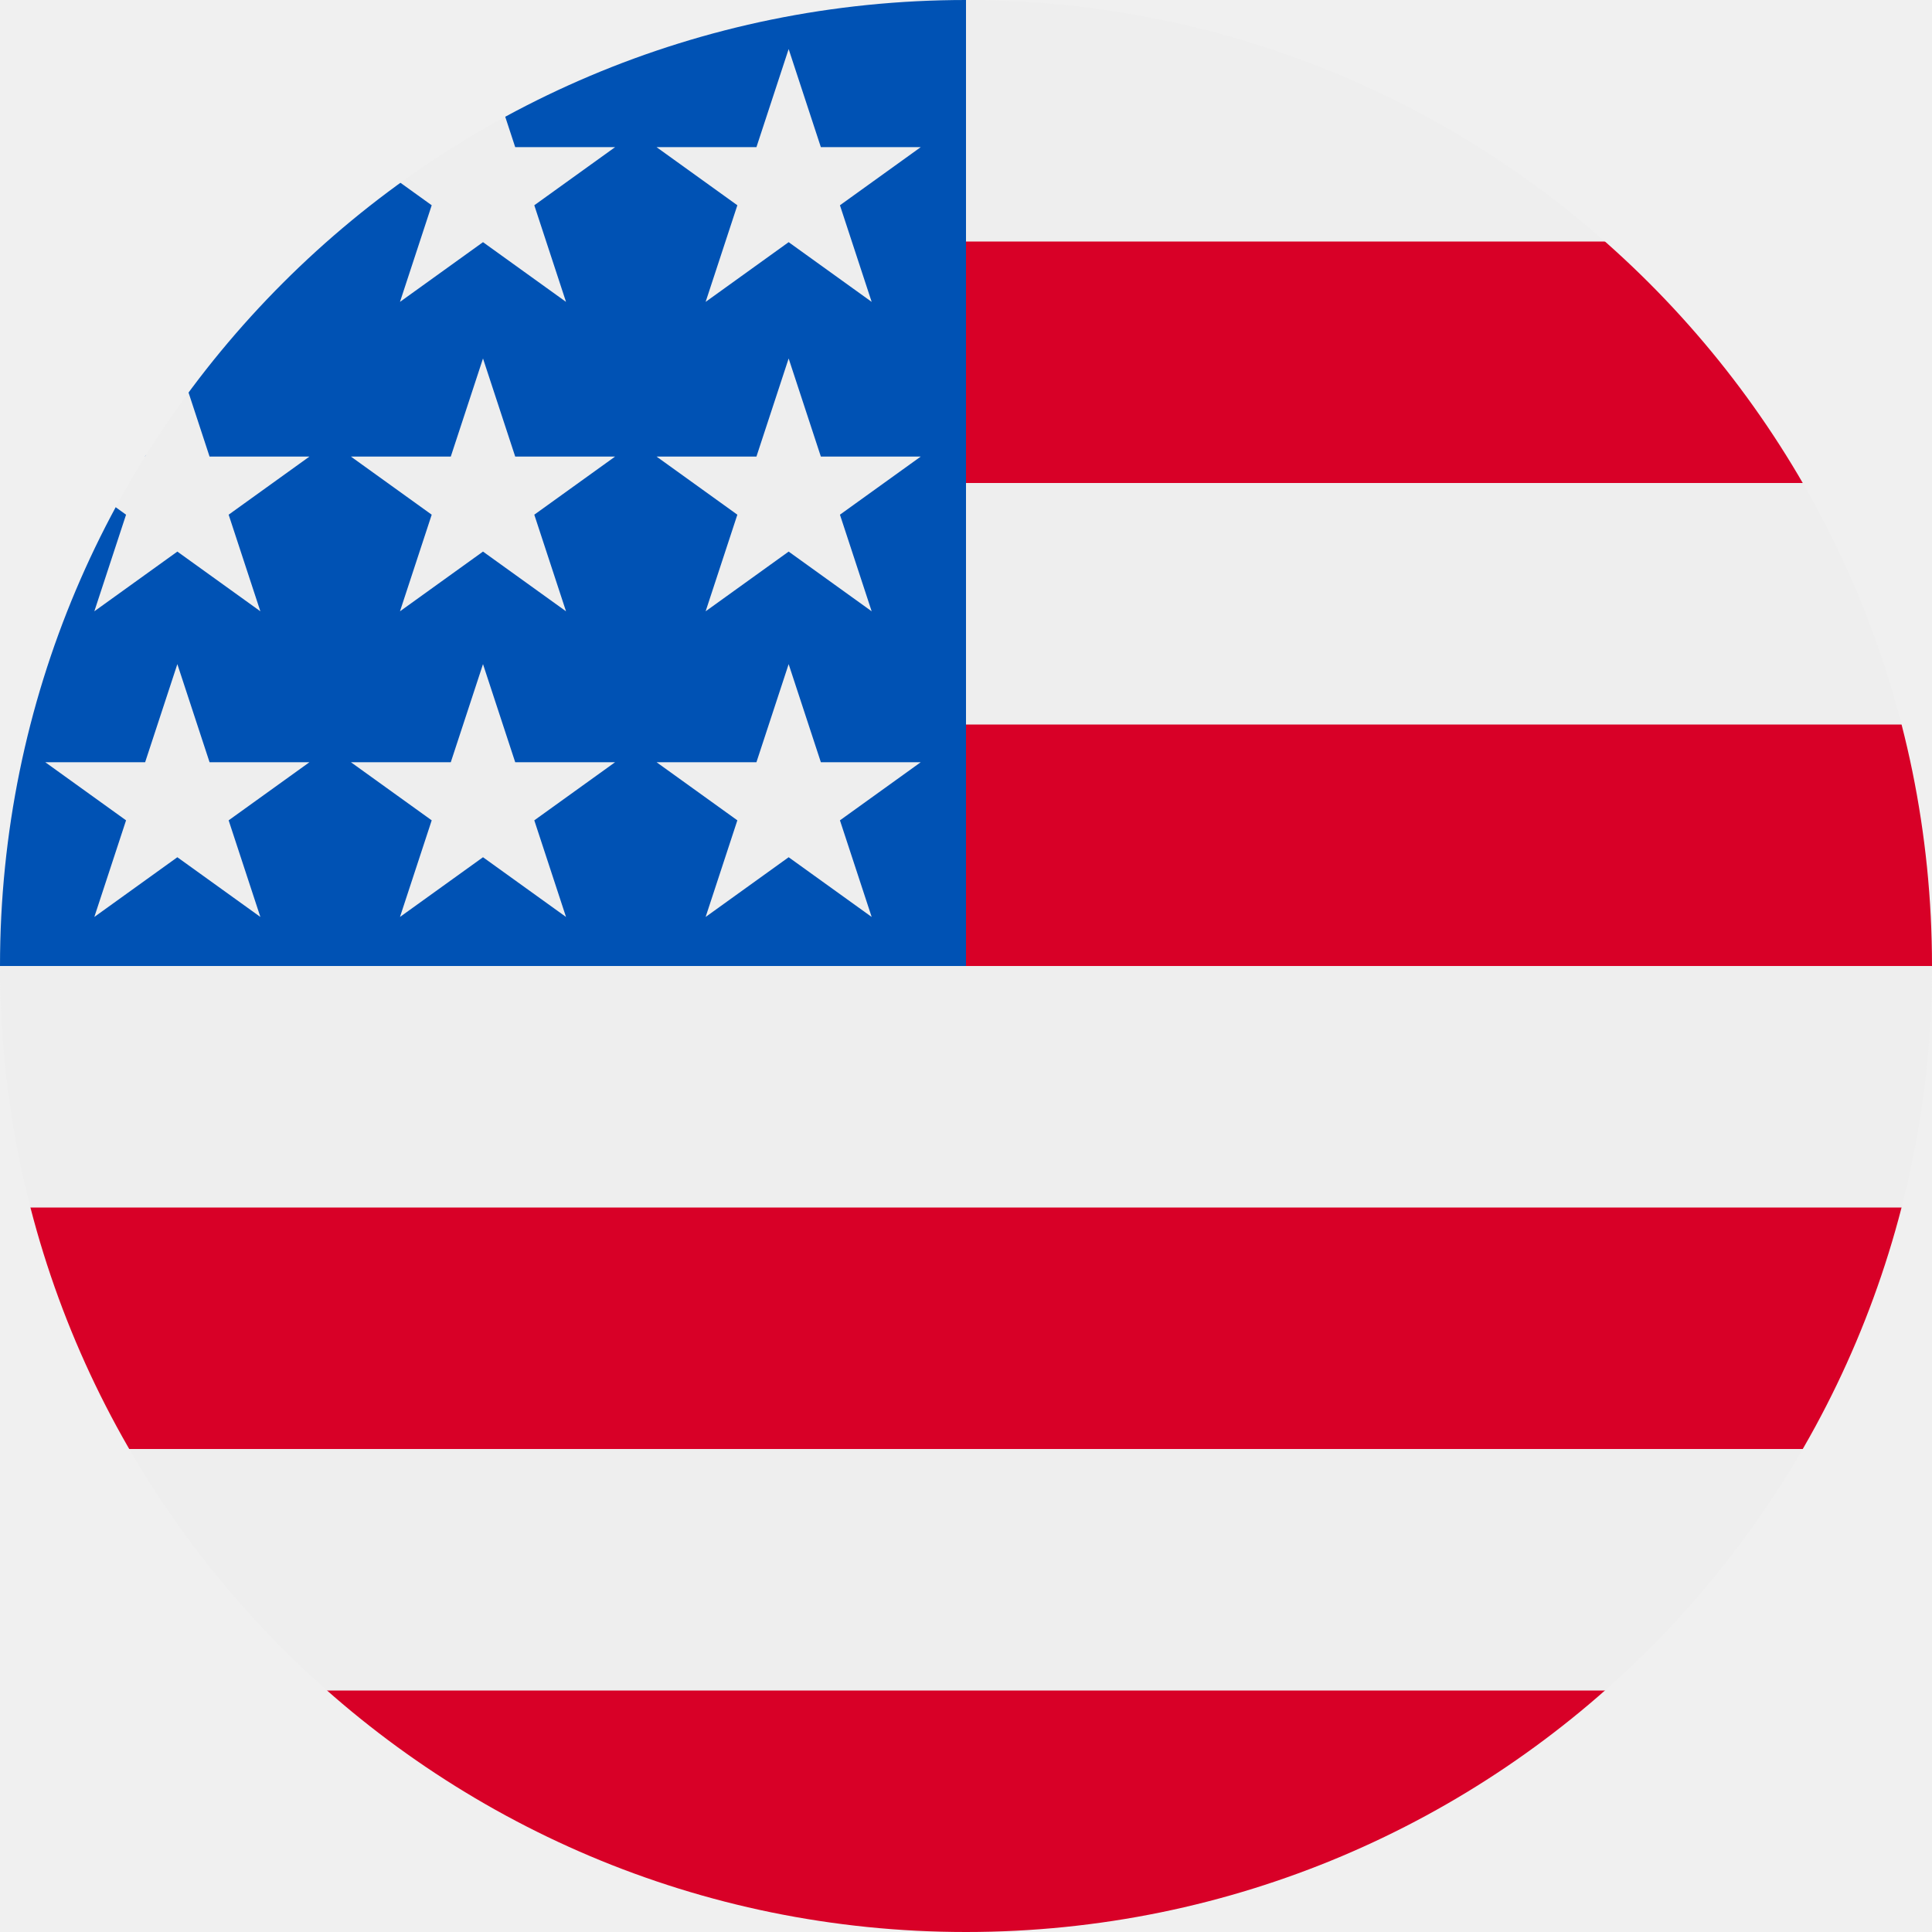
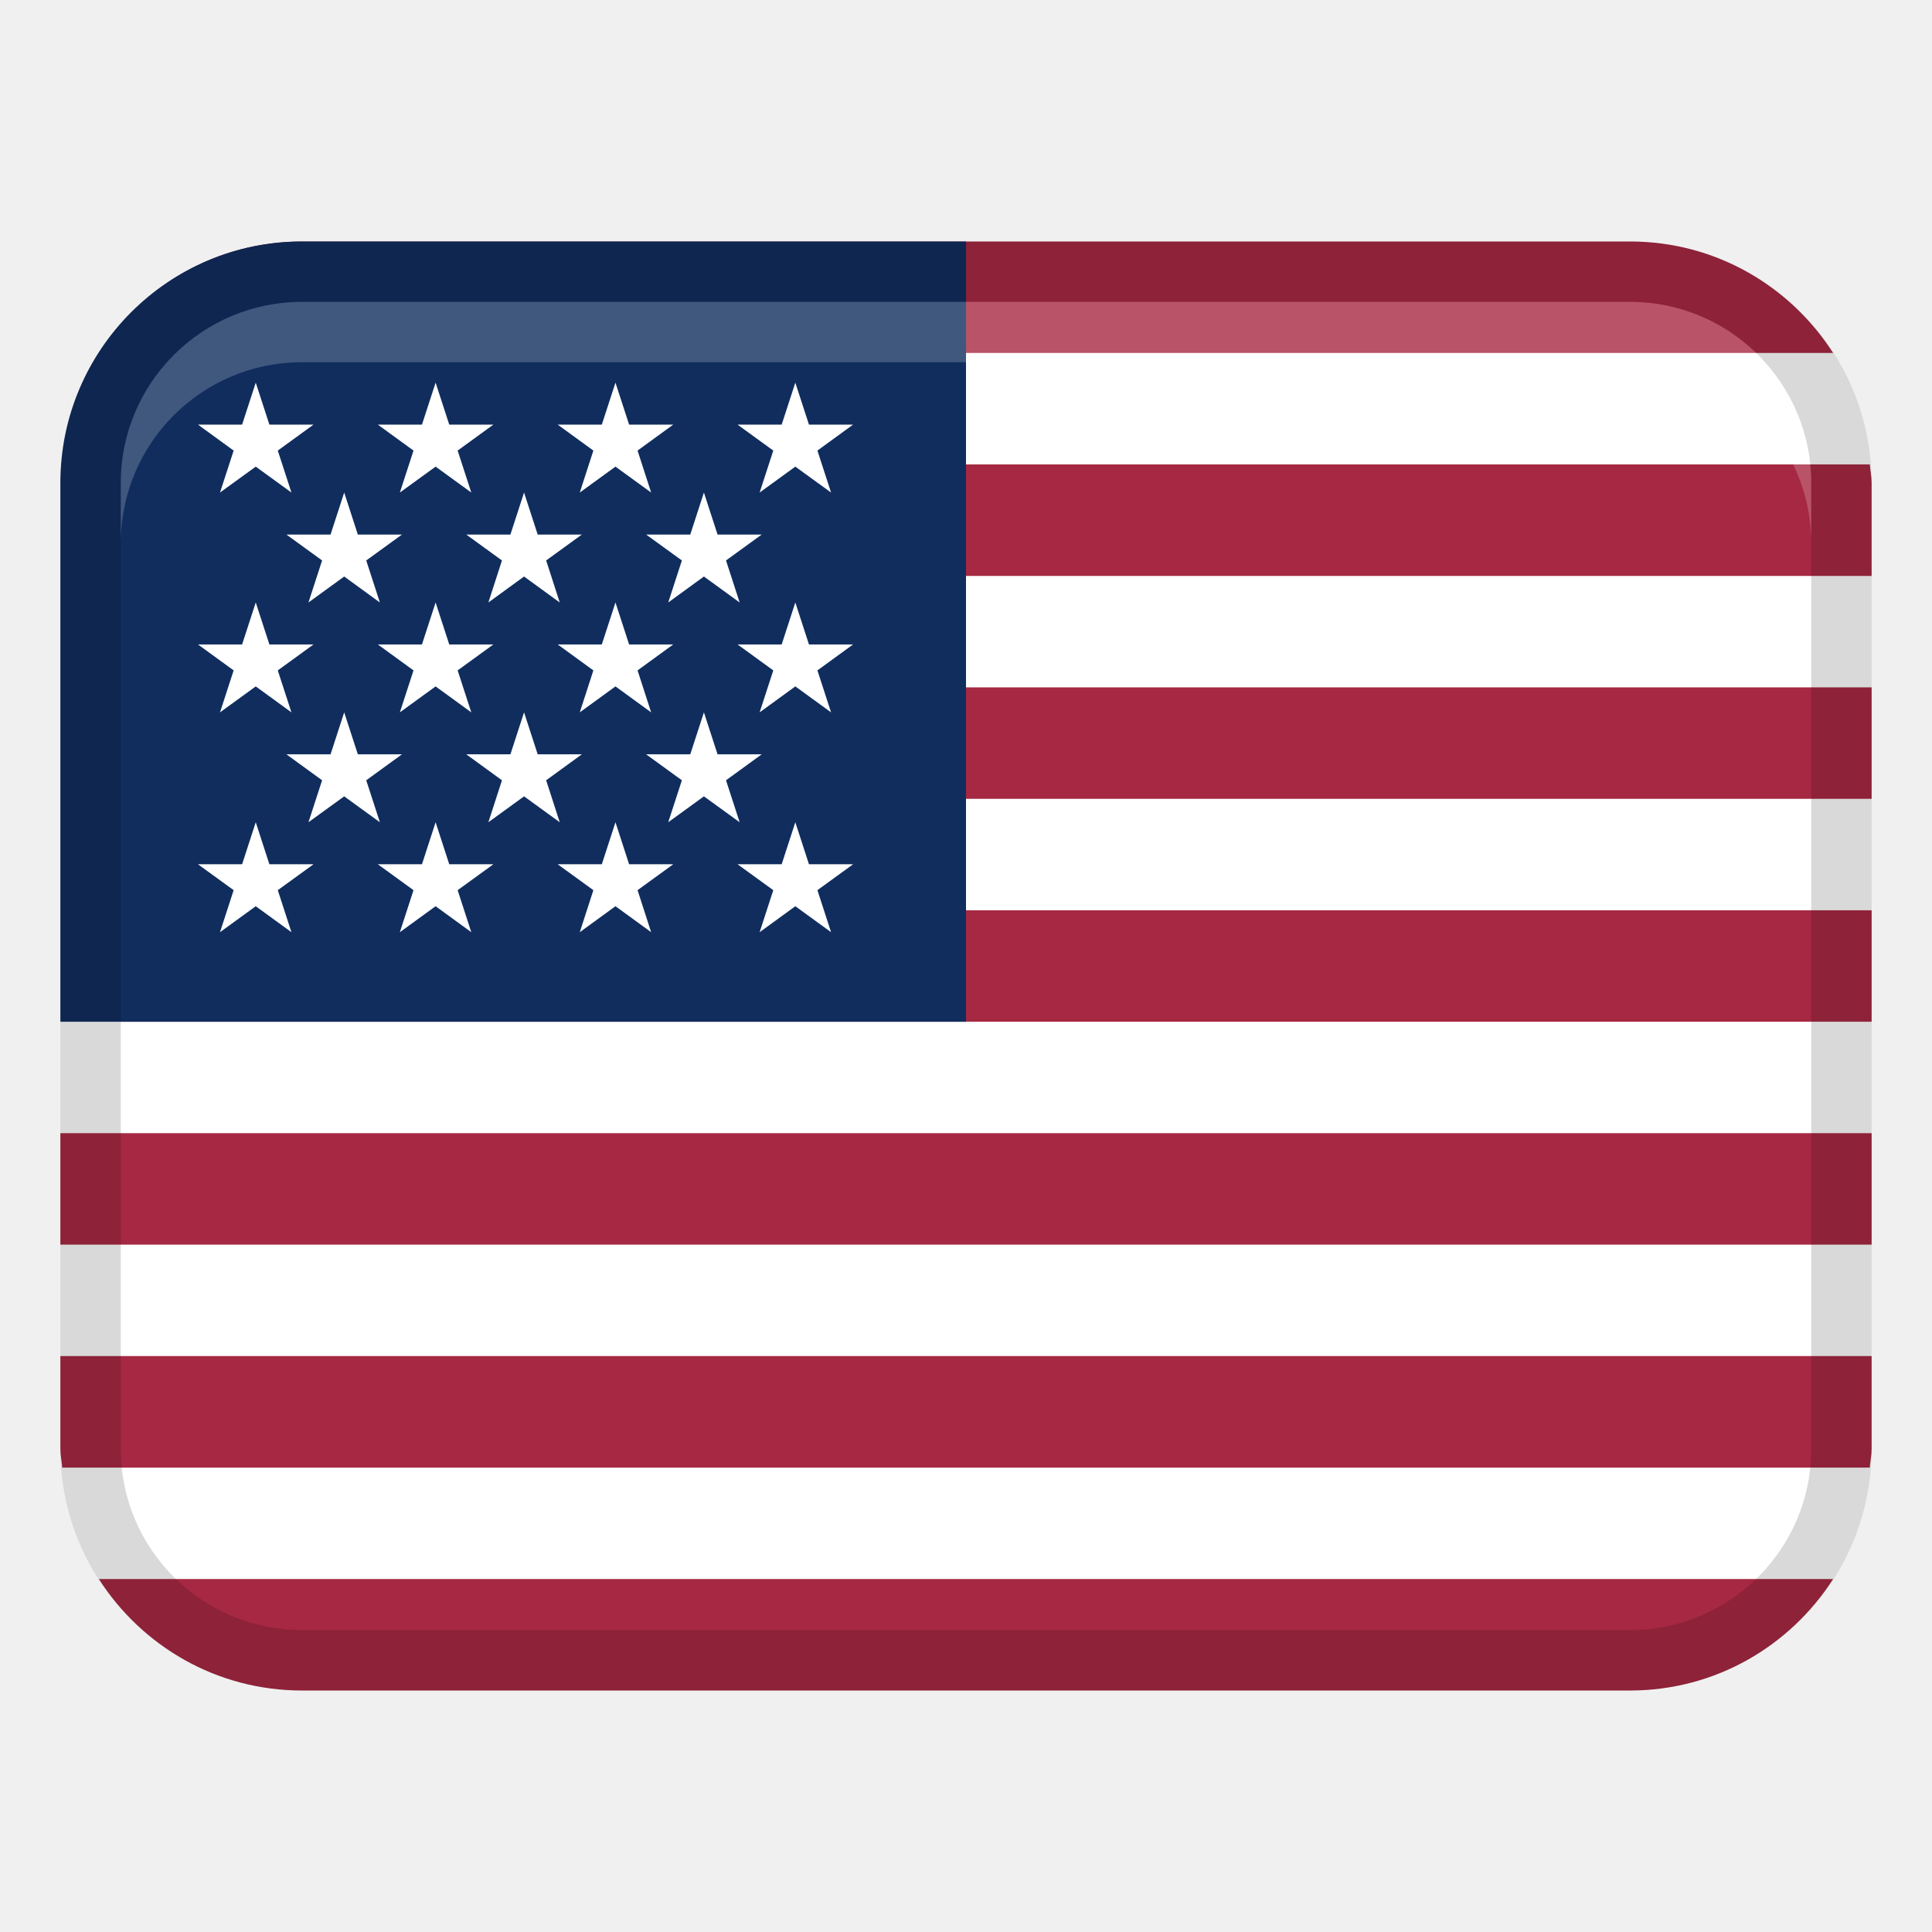
- <svg xmlns="http://www.w3.org/2000/svg" width="512" height="512" viewBox="0 0 512 512">
-   <mask id="a">
-     <circle cx="256" cy="256" r="256" fill="#fff" />
-   </mask>
-   <g mask="url(#a)">
-     <path fill="#eee" d="M256 0h256v64l-32 32 32 32v64l-32 32 32 32v64l-32 32 32 32v64l-256 32L0 448v-64l32-32-32-32v-64z" />
-     <path fill="#d80027" d="M224 64h288v64H224Zm0 128h288v64H256ZM0 320h512v64H0Zm0 128h512v64H0Z" />
-     <path fill="#0052b4" d="M0 0h256v256H0Z" />
-     <path fill="#eee" d="m187 243 57-41h-70l57 41-22-67zm-81 0 57-41H93l57 41-22-67zm-81 0 57-41H12l57 41-22-67zm162-81 57-41h-70l57 41-22-67zm-81 0 57-41H93l57 41-22-67zm-81 0 57-41H12l57 41-22-67Zm162-82 57-41h-70l57 41-22-67Zm-81 0 57-41H93l57 41-22-67zm-81 0 57-41H12l57 41-22-67Z" />
-   </g>
+ <svg xmlns="http://www.w3.org/2000/svg" width="32" height="32" viewBox="0 0 32 32">
+   <rect x="1" y="4" width="30" height="24" rx="4" ry="4" fill="#fff" />
+   <path d="M1.638,5.846H30.362c-.711-1.108-1.947-1.846-3.362-1.846H5c-1.414,0-2.65,.738-3.362,1.846Z" fill="#a62842" />
+   <path d="M2.03,7.692c-.008,.103-.03,.202-.03,.308v1.539H31v-1.539c0-.105-.022-.204-.03-.308H2.03Z" fill="#a62842" />
+   <path fill="#a62842" d="M2 11.385H31V13.231H2z" />
+   <path fill="#a62842" d="M2 15.077H31V16.923H2z" />
+   <path fill="#a62842" d="M1 18.769H31V20.615H1z" />
+   <path d="M1,24c0,.105,.023,.204,.031,.308H30.969c.008-.103,.031-.202,.031-.308v-1.539H1v1.539Z" fill="#a62842" />
+   <path d="M30.362,26.154H1.638c.711,1.108,1.947,1.846,3.362,1.846H27c1.414,0,2.65-.738,3.362-1.846Z" fill="#a62842" />
+   <path d="M5,4h11v12.923H1V8c0-2.208,1.792-4,4-4Z" fill="#102d5e" />
+   <path d="M27,4H5c-2.209,0-4,1.791-4,4V24c0,2.209,1.791,4,4,4H27c2.209,0,4-1.791,4-4V8c0-2.209-1.791-4-4-4Zm3,20c0,1.654-1.346,3-3,3H5c-1.654,0-3-1.346-3-3V8c0-1.654,1.346-3,3-3H27c1.654,0,3,1.346,3,3V24Z" opacity=".15" />
+   <path d="M27,5H5c-1.657,0-3,1.343-3,3v1c0-1.657,1.343-3,3-3H27c1.657,0,3,1.343,3,3v-1c0-1.657-1.343-3-3-3Z" fill="#fff" opacity=".2" />
+   <path fill="#fff" d="M4.601 7.463L5.193 7.033 4.462 7.033 4.236 6.338 4.01 7.033 3.279 7.033 3.87 7.463 3.644 8.158 4.236 7.729 4.827 8.158 4.601 7.463z" />
+   <path fill="#fff" d="M7.58 7.463L8.172 7.033 7.441 7.033 7.215 6.338 6.989 7.033 6.258 7.033 6.849 7.463 6.623 8.158 7.215 7.729 7.806 8.158 7.58 7.463z" />
+   <path fill="#fff" d="M10.56 7.463L11.151 7.033 10.42 7.033 10.194 6.338 9.968 7.033 9.237 7.033 9.828 7.463 9.603 8.158 10.194 7.729 10.785 8.158 10.56 7.463z" />
+   <path fill="#fff" d="M6.066 9.283L6.658 8.854 5.927 8.854 5.701 8.158 5.475 8.854 4.744 8.854 5.335 9.283 5.109 9.979 5.701 9.549 6.292 9.979 6.066 9.283z" />
+   <path fill="#fff" d="M9.046 9.283L9.637 8.854 8.906 8.854 8.68 8.158 8.454 8.854 7.723 8.854 8.314 9.283 8.089 9.979 8.68 9.549 9.271 9.979 9.046 9.283z" />
+   <path fill="#fff" d="M12.025 9.283L12.616 8.854 11.885 8.854 11.659 8.158 11.433 8.854 10.702 8.854 11.294 9.283 11.068 9.979 11.659 9.549 12.251 9.979 12.025 9.283z" />
+   <path fill="#fff" d="M6.066 12.924L6.658 12.494 5.927 12.494 5.701 11.799 5.475 12.494 4.744 12.494 5.335 12.924 5.109 13.619 5.701 13.19 6.292 13.619 6.066 12.924z" />
+   <path fill="#fff" d="M9.046 12.924L9.637 12.494 8.906 12.494 8.68 11.799 8.454 12.494 7.723 12.494 8.314 12.924 8.089 13.619 8.68 13.19 9.271 13.619 9.046 12.924z" />
+   <path fill="#fff" d="M12.025 12.924L12.616 12.494 11.885 12.494 11.659 11.799 11.433 12.494 10.702 12.494 11.294 12.924 11.068 13.619 11.659 13.19 12.251 13.619 12.025 12.924z" />
+   <path fill="#fff" d="M13.539 7.463L14.13 7.033 13.399 7.033 13.173 6.338 12.947 7.033 12.216 7.033 12.808 7.463 12.582 8.158 13.173 7.729 13.765 8.158 13.539 7.463z" />
+   <path fill="#fff" d="M4.601 11.104L5.193 10.674 4.462 10.674 4.236 9.979 4.01 10.674 3.279 10.674 3.87 11.104 3.644 11.799 4.236 11.369 4.827 11.799 4.601 11.104z" />
+   <path fill="#fff" d="M7.58 11.104L8.172 10.674 7.441 10.674 7.215 9.979 6.989 10.674 6.258 10.674 6.849 11.104 6.623 11.799 7.215 11.369 7.806 11.799 7.58 11.104z" />
+   <path fill="#fff" d="M10.56 11.104L11.151 10.674 10.42 10.674 10.194 9.979 9.968 10.674 9.237 10.674 9.828 11.104 9.603 11.799 10.194 11.369 10.785 11.799 10.56 11.104z" />
+   <path fill="#fff" d="M13.539 11.104L14.13 10.674 13.399 10.674 13.173 9.979 12.947 10.674 12.216 10.674 12.808 11.104 12.582 11.799 13.173 11.369 13.765 11.799 13.539 11.104z" />
+   <path fill="#fff" d="M4.601 14.744L5.193 14.315 4.462 14.315 4.236 13.619 4.01 14.315 3.279 14.315 3.87 14.744 3.644 15.44 4.236 15.01 4.827 15.44 4.601 14.744z" />
+   <path fill="#fff" d="M7.58 14.744L8.172 14.315 7.441 14.315 7.215 13.619 6.989 14.315 6.258 14.315 6.849 14.744 6.623 15.44 7.215 15.01 7.806 15.44 7.58 14.744z" />
+   <path fill="#fff" d="M10.56 14.744L11.151 14.315 10.42 14.315 10.194 13.619 9.968 14.315 9.237 14.315 9.828 14.744 9.603 15.44 10.194 15.01 10.785 15.44 10.56 14.744z" />
+   <path fill="#fff" d="M13.539 14.744L14.13 14.315 13.399 14.315 13.173 13.619 12.947 14.315 12.216 14.315 12.808 14.744 12.582 15.44 13.173 15.01 13.765 15.44 13.539 14.744z" />
</svg>
